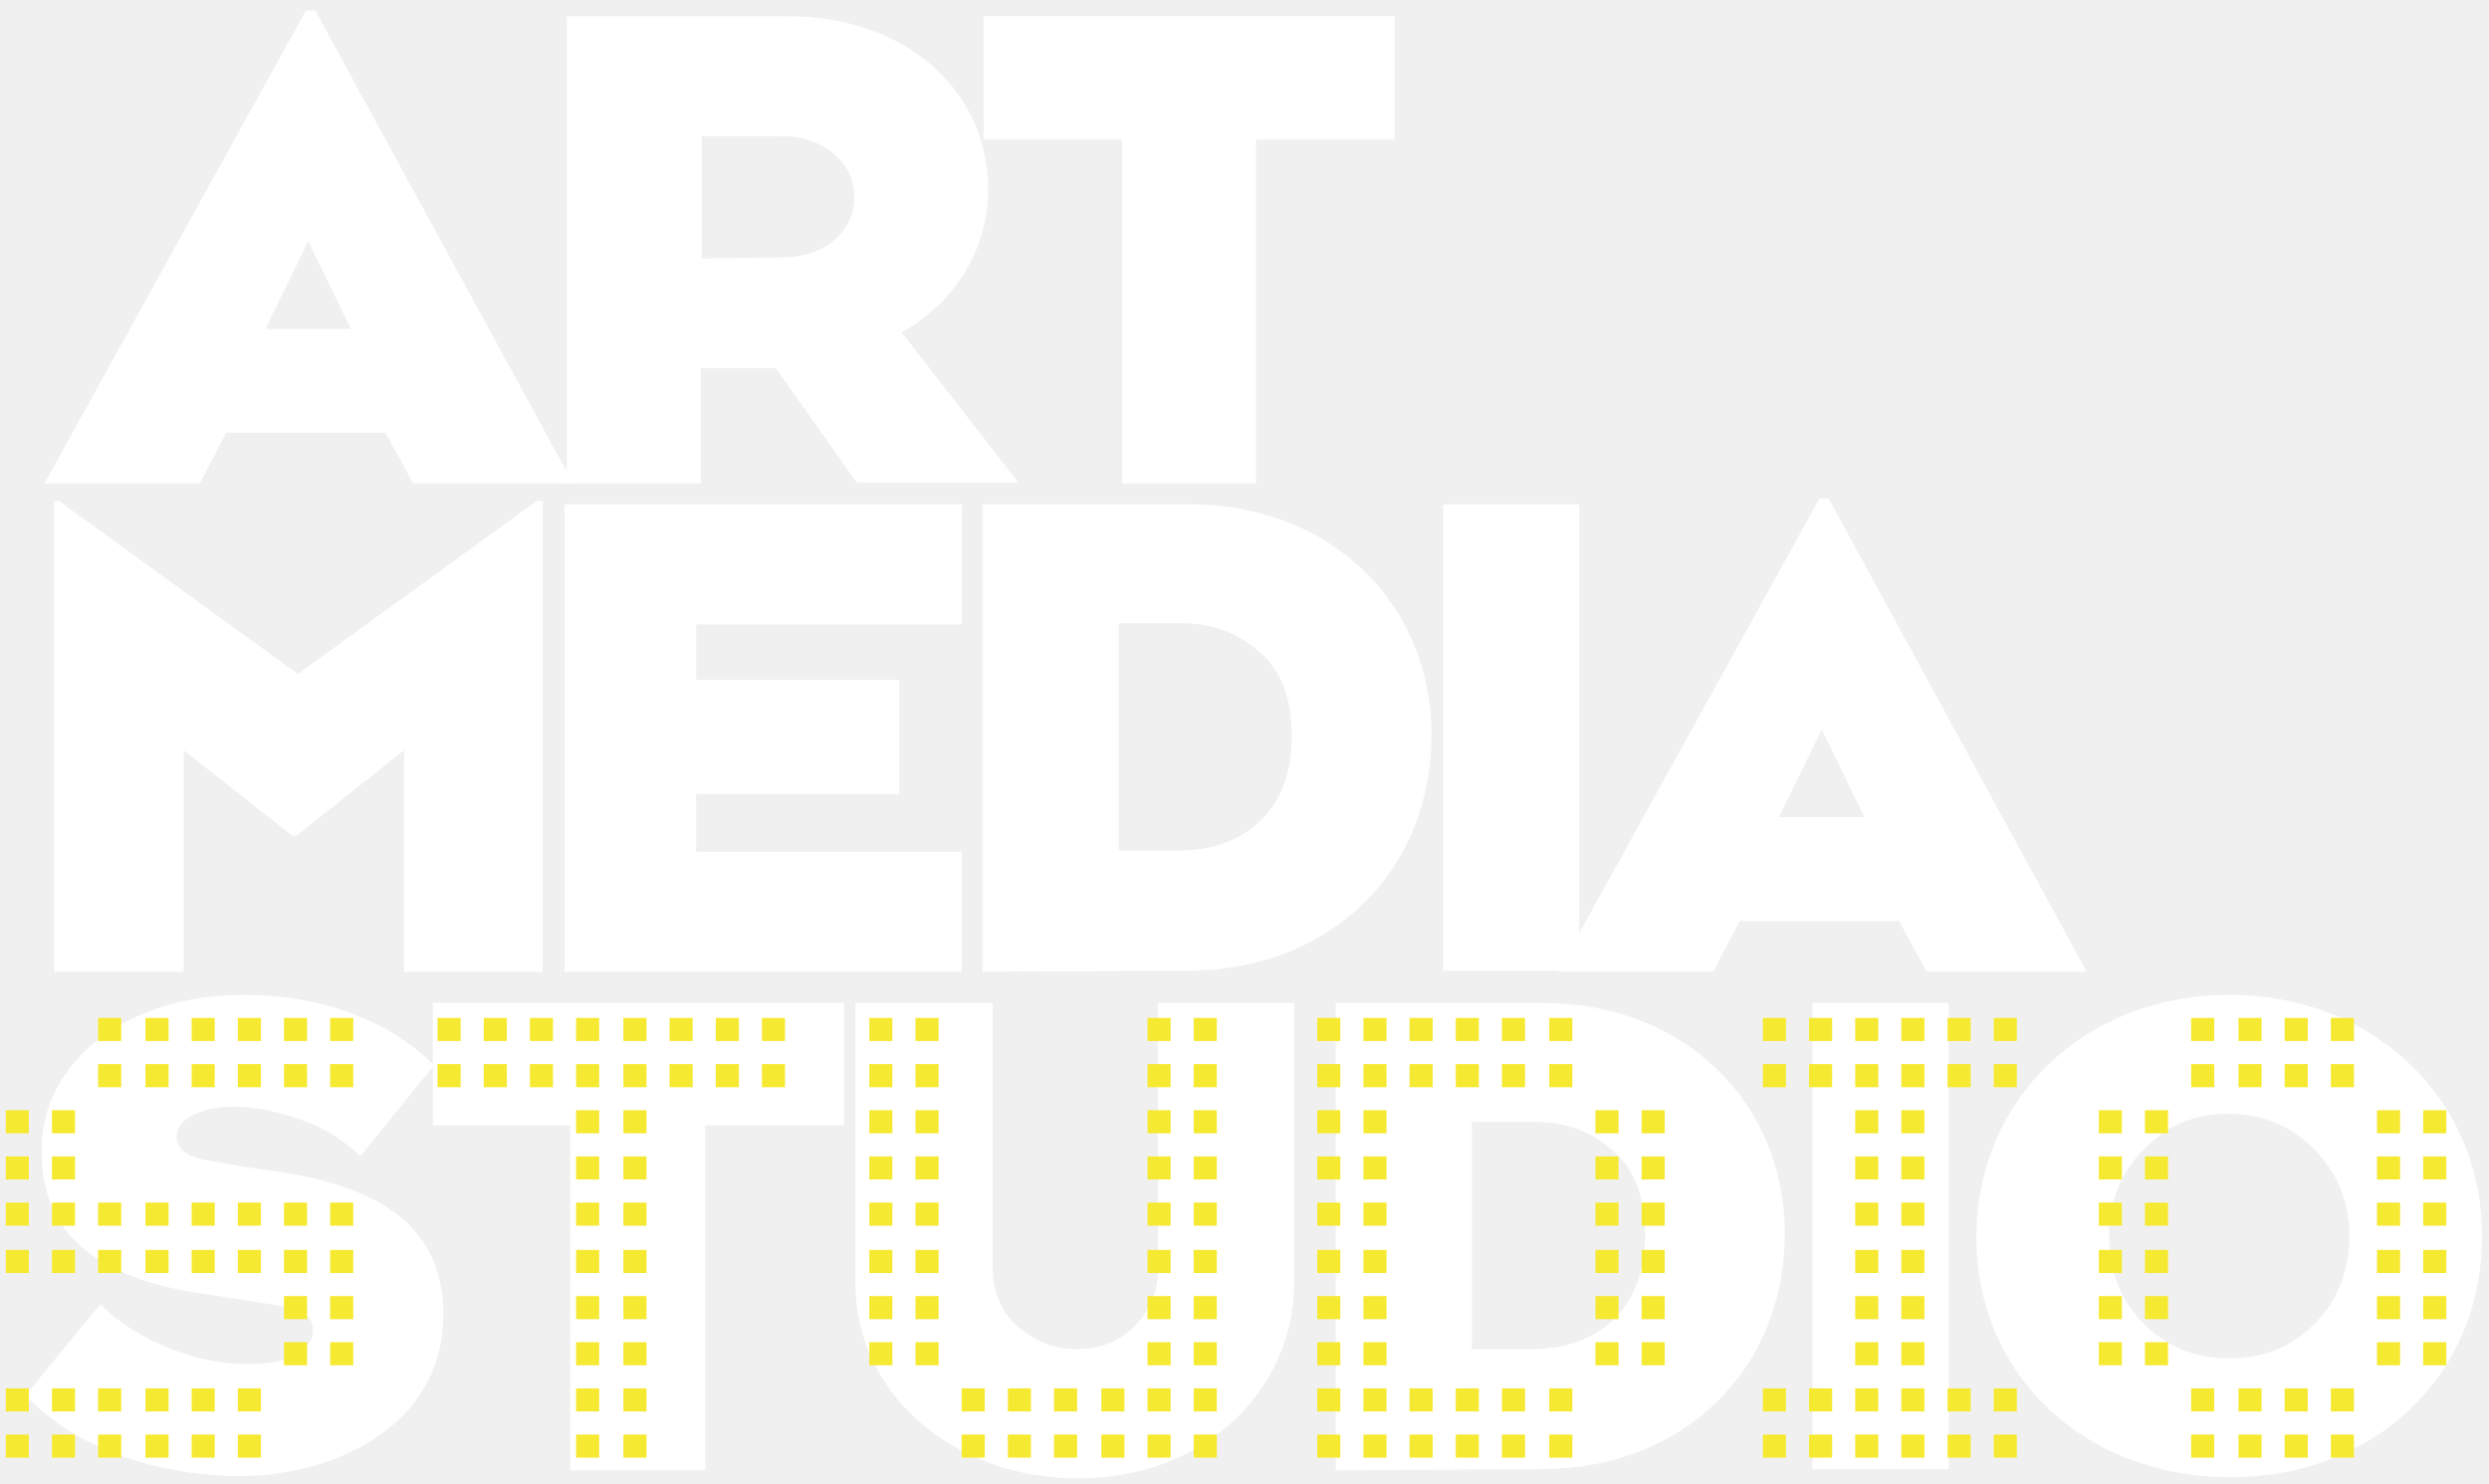
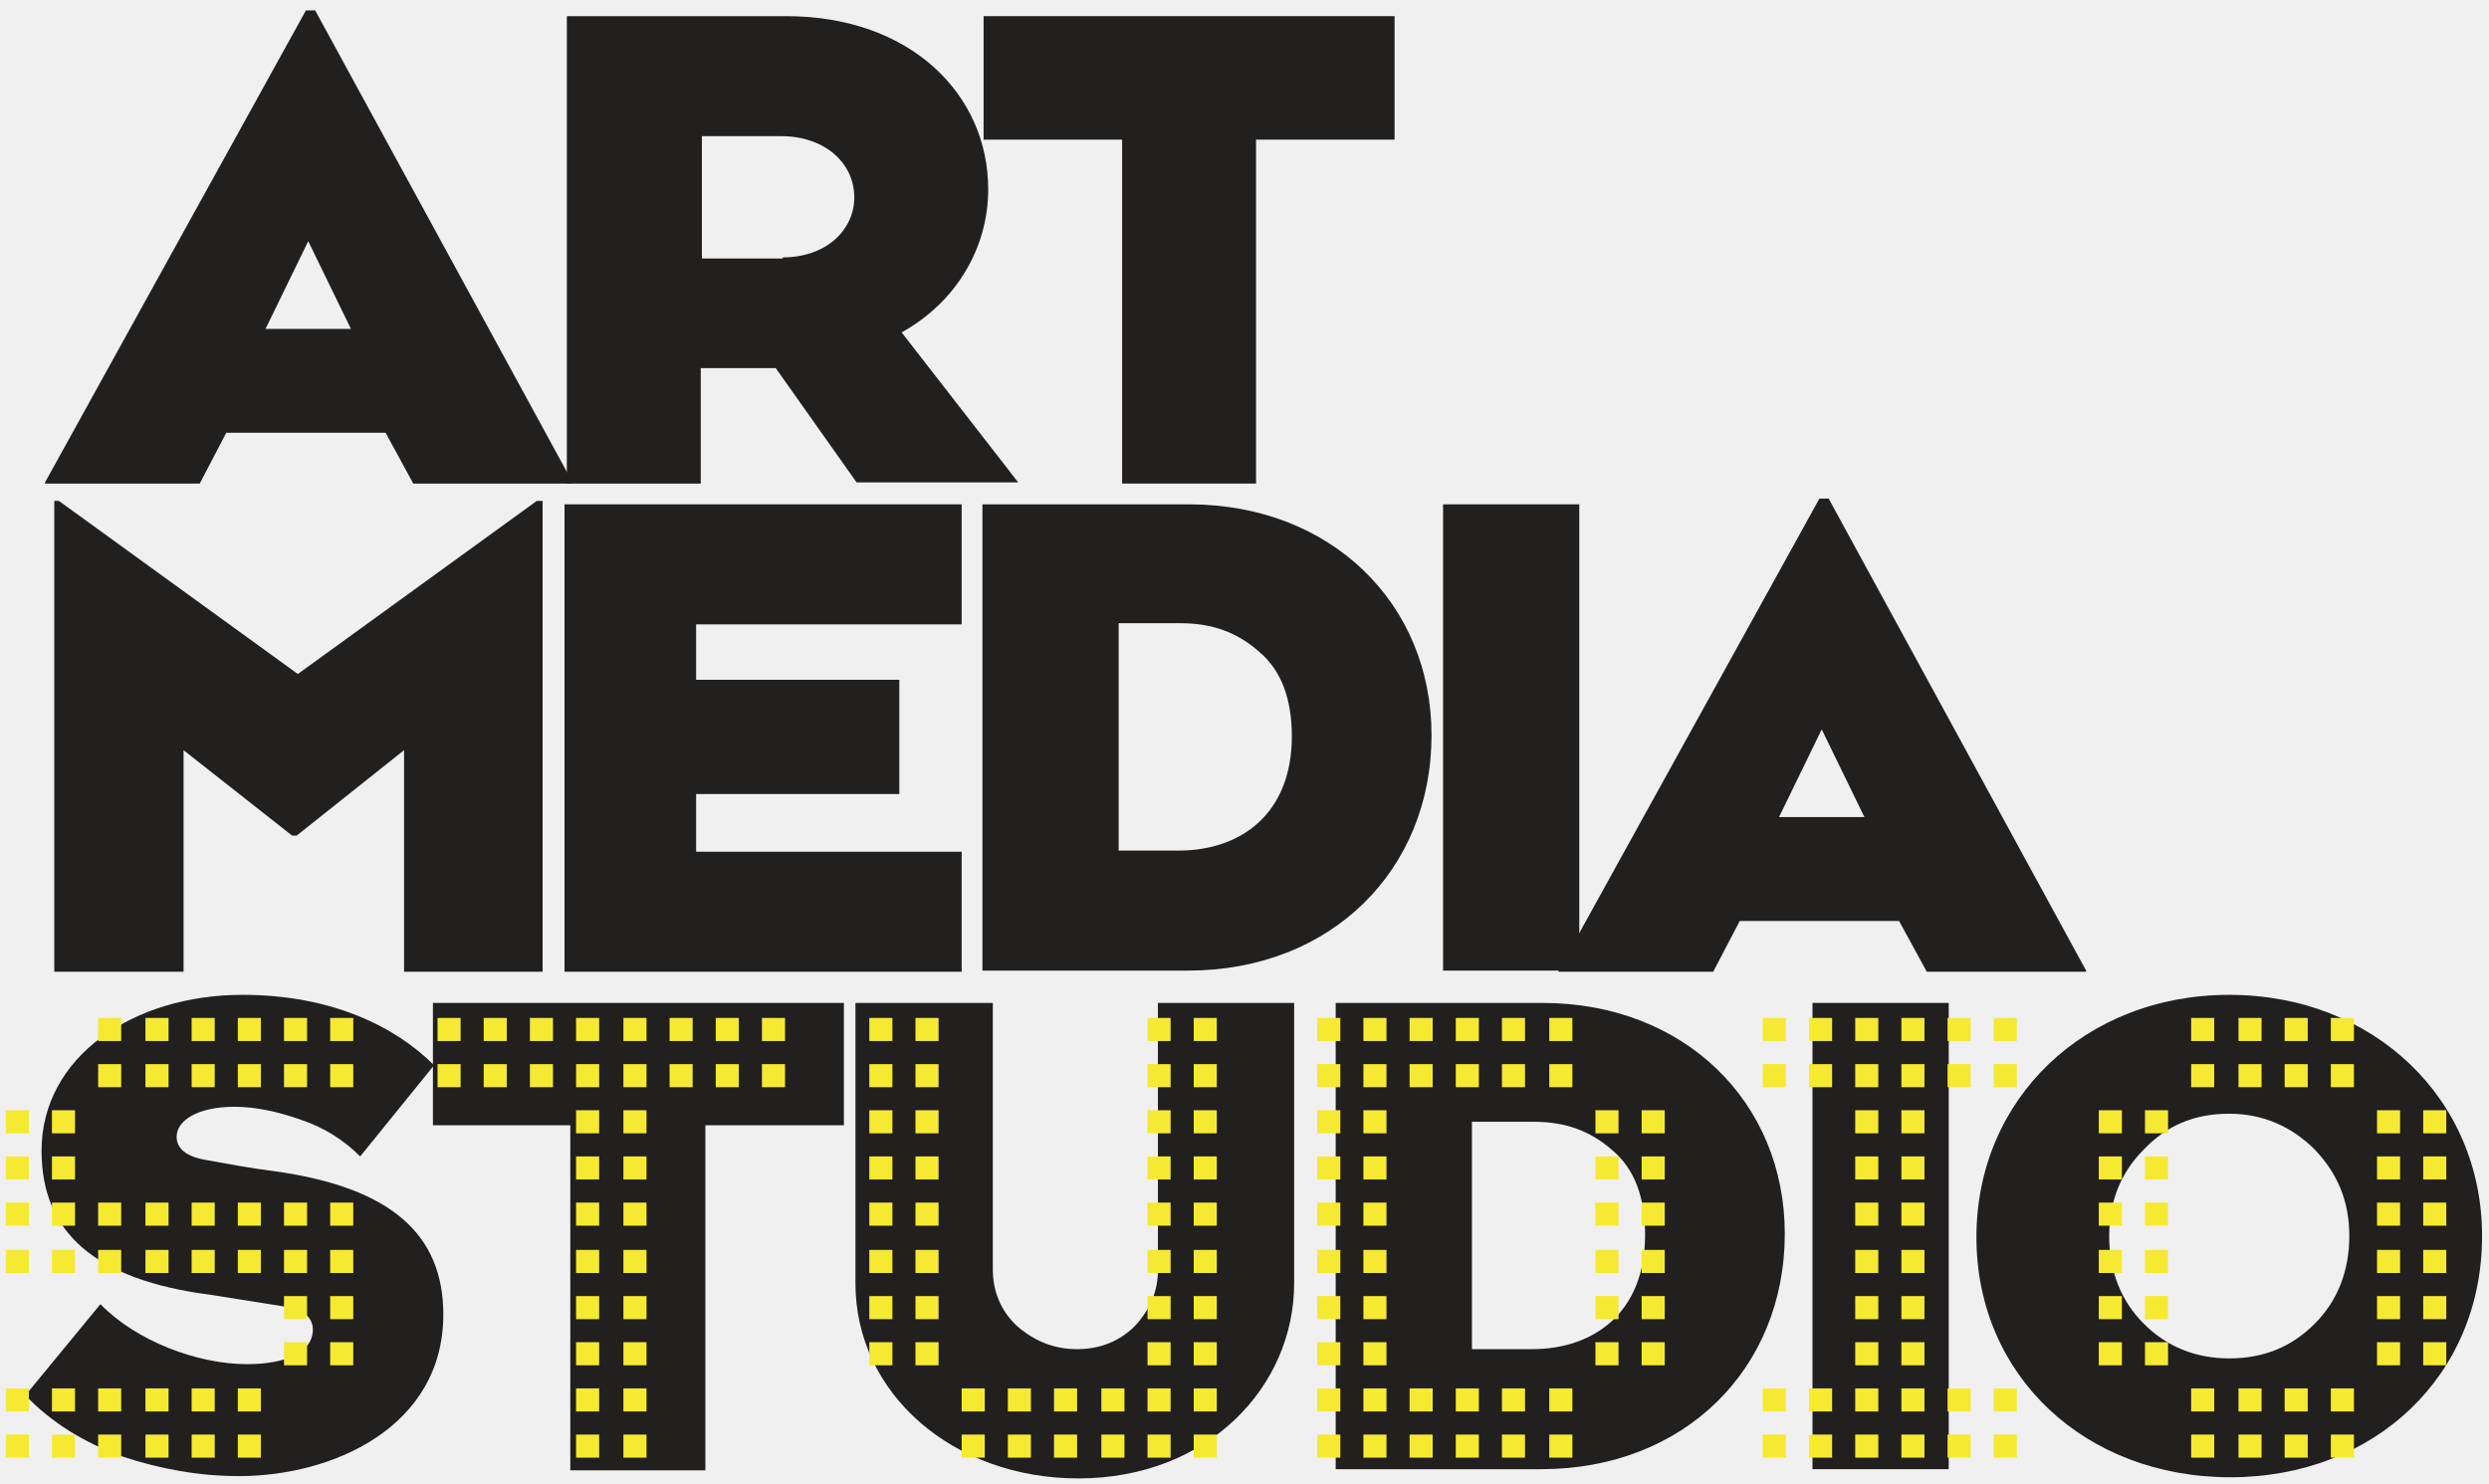
<svg xmlns="http://www.w3.org/2000/svg" xmlns:xlink="http://www.w3.org/1999/xlink" version="1.1" id="Layer_1" x="0px" y="0px" viewBox="0 0 215.6 128.5" style="enable-background:new 0 0 215.6 128.5;" xml:space="preserve">
  <style type="text/css">
- 	.st0{fill:#FFFFFF;}
+ 	.st0{fill:#221F1F;}
	.st1{clip-path:url(#SVGID_2_);fill:#F6E931;}
- 	.st2{clip-path:url(#SVGID_4_);fill:#F6E931;}
- 	.st3{clip-path:url(#SVGID_6_);fill:#F6E931;}
- 	.st4{clip-path:url(#SVGID_8_);fill:#F6E931;}
- 	.st5{clip-path:url(#SVGID_10_);fill:#F6E931;}
- 	.st6{clip-path:url(#SVGID_12_);fill:#F6E931;}
</style>
  <g>
    <path class="st0" d="M35.8,41.9l-2.4-4.4H19.6l-2.3,4.4H3.9v-0.1L26.5,0.9h0.8l22.3,40.9v0.1H35.8z M23,28.5h7.4l-3.7-7.6L23,28.5z   " />
-     <path class="st0" d="M60.7,32v9.9H49.1V1.4h19c10.8,0,17.5,6.8,17.5,15c0,5.1-2.8,9.8-7.5,12.4l10.1,13h-14l-7-9.9h-6.5V32z    M67.8,22.3c3.8,0,6.2-2.4,6.2-5.2c0-3-2.6-5.3-6.3-5.3h-6.9v10.6L67.8,22.3L67.8,22.3z" />
+     <path class="st0" d="M60.7,32v9.9H49.1V1.4h19c10.8,0,17.5,6.8,17.5,15c0,5.1-2.8,9.8-7.5,12.4l10.1,13H74.2l-7-9.9H60.7z    M67.8,22.3c3.8,0,6.2-2.4,6.2-5.2c0-3-2.6-5.3-6.3-5.3h-6.9v10.6H67.8z" />
    <polygon class="st0" points="108.8,41.9 97.2,41.9 97.2,12.1 85.2,12.1 85.2,1.4 120.8,1.4 120.8,12.1 108.8,12.1  " />
    <polygon class="st0" points="4.7,84.2 4.7,43.4 5.1,43.4 25.8,58.4 46.5,43.4 47,43.4 47,84.2 35,84.2 35,65 25.7,72.4 25.3,72.4    15.9,65 15.9,84.2  " />
    <polygon class="st0" points="48.9,84.2 48.9,43.7 83.3,43.7 83.3,54.1 60.3,54.1 60.3,58.9 77.9,58.9 77.9,68.8 60.3,68.8    60.3,73.8 83.3,73.8 83.3,84.2  " />
-     <path class="st0" d="M85.1,84.2V43.7H103c12.3,0,21,8.6,21,20c0,11.7-8.7,20.4-21.1,20.4L85.1,84.2L85.1,84.2z M96.9,73.7h5.2   c5.4,0,9.8-3.2,9.8-9.9c0-3.2-0.9-5.7-2.8-7.3c-1.9-1.7-4.1-2.5-6.8-2.5h-5.4C96.9,54,96.9,73.7,96.9,73.7z" />
+     <path class="st0" d="M85.1,84.2V43.7H103c12.3,0,21,8.6,21,20c0,11.7-8.7,20.4-21.1,20.4H85.1z M96.9,73.7h5.2   c5.4,0,9.8-3.2,9.8-9.9c0-3.2-0.9-5.7-2.8-7.3c-1.9-1.7-4.1-2.5-6.8-2.5h-5.4V73.7z" />
    <rect x="125" y="43.7" class="st0" width="11.8" height="40.4" />
-     <path class="st0" d="M166.9,84.2l-2.4-4.4h-13.8l-2.3,4.4H135v-0.1l22.6-40.9h0.8l22.3,40.9v0.1H166.9z M154.1,70.8h7.4l-3.7-7.6   L154.1,70.8z" />
-     <path class="st0" d="M8.7,113c3.1,3.2,8.4,5.2,12.7,5.2c3.3,0,5.7-1,5.7-3c0-1-0.8-1.8-2.5-2l-6.3-1c-10.1-1.3-14.7-5.4-14.7-12.5   c0-8.1,7.9-13.5,17.4-13.5c7.8,0,13.3,2.8,16.6,6.1l-6.4,7.9c-1.4-1.4-3.1-2.5-5.2-3.2c-2-0.7-3.9-1.1-5.7-1.1c-3.2,0-5,1.2-5,2.6   c0,1,0.8,1.7,2.5,2s3.7,0.7,6.1,1c9.9,1.4,14.5,5.4,14.5,12.4c0,9.7-9.5,14-17.7,14c-3.4,0-6.8-0.6-10.1-1.7   c-3.3-1.2-6.1-2.9-8.4-5.3L8.7,113z" />
+     <path class="st0" d="M166.9,84.2l-2.4-4.4h-13.8l-2.3,4.4h-13.4v-0.1l22.6-40.9h0.8l22.3,40.9v0.1H166.9z M154.1,70.8h7.4l-3.7-7.6   L154.1,70.8z" />
+     <path class="st0" d="M8.7,113c3.1,3.2,8.4,5.2,12.7,5.2c3.3,0,5.7-1,5.7-3c0-1-0.8-1.8-2.5-2l-6.3-1c-10.1-1.3-14.7-5.4-14.7-12.5   c0-8.1,7.9-13.5,17.4-13.5c7.8,0,13.3,2.8,16.6,6.1l-6.4,7.9c-1.4-1.4-3.1-2.5-5.2-3.2c-2-0.7-3.9-1.1-5.7-1.1c-3.2,0-5,1.2-5,2.6   c0,1,0.8,1.7,2.5,2c1.7,0.3,3.7,0.7,6.1,1c9.9,1.4,14.5,5.4,14.5,12.4c0,9.7-9.5,14-17.7,14c-3.4,0-6.8-0.6-10.1-1.7   c-3.3-1.2-6.1-2.9-8.4-5.3L8.7,113z" />
    <polygon class="st0" points="61.1,127.4 49.4,127.4 49.4,97.5 37.5,97.5 37.5,86.9 73.1,86.9 73.1,97.5 61.1,97.5  " />
-     <path class="st0" d="M74.3,86.9H86V110c0,1.9,0.7,3.6,2.1,4.9c1.5,1.3,3.2,2,5.2,2s3.7-0.7,5-2c1.3-1.4,2-3,2-4.8V86.9h11.8v24.3   c0,8.9-7.4,16.9-18.7,16.9c-10.8,0-19.3-7.3-19.3-16.9V86.9H74.3z" />
-     <path class="st0" d="M115.7,127.4V86.9h17.9c12.3,0,21,8.6,21,20c0,11.7-8.7,20.4-21.1,20.4L115.7,127.4L115.7,127.4z M127.5,116.9   h5.2c5.4,0,9.8-3.2,9.8-9.9c0-3.2-0.9-5.7-2.8-7.3c-1.9-1.7-4.1-2.5-6.8-2.5h-5.4C127.5,97.2,127.5,116.9,127.5,116.9z" />
+     <path class="st0" d="M74.3,86.9H86V110c0,1.9,0.7,3.6,2.1,4.9c1.5,1.3,3.2,2,5.2,2c2,0,3.7-0.7,5-2c1.3-1.4,2-3,2-4.8V86.9h11.8   v24.3c0,8.9-7.4,16.9-18.7,16.9c-10.8,0-19.3-7.3-19.3-16.9V86.9z" />
+     <path class="st0" d="M115.7,127.4V86.9h17.9c12.3,0,21,8.6,21,20c0,11.7-8.7,20.4-21.1,20.4H115.7z M127.5,116.9h5.2   c5.4,0,9.8-3.2,9.8-9.9c0-3.2-0.9-5.7-2.8-7.3c-1.9-1.7-4.1-2.5-6.8-2.5h-5.4V116.9z" />
    <rect x="157" y="86.9" class="st0" width="11.8" height="40.4" />
-     <path class="st0" d="M171.2,107.2c0-12,9.4-21,21.9-21s21.9,9,21.9,20.9c0,12.1-9.3,20.9-21.8,20.9   C180.6,128,171.2,119.2,171.2,107.2 M185.7,114.7c2,2,4.5,3,7.4,3c3,0,5.4-1,7.4-3s3-4.6,3-7.6s-1-5.4-3-7.5c-2-2-4.5-3.1-7.4-3.1   c-3,0-5.4,1-7.4,3.1c-2,2-3,4.5-3,7.5S183.7,112.7,185.7,114.7" />
+     <path class="st0" d="M171.2,107.2c0-12,9.4-21,21.9-21c12.5,0,21.9,9,21.9,20.9c0,12.1-9.3,20.9-21.8,20.9   C180.6,128,171.2,119.2,171.2,107.2 M185.7,114.7c2,2,4.5,3,7.4,3c3,0,5.4-1,7.4-3c2-2,3-4.6,3-7.6c0-3-1-5.4-3-7.5   c-2-2-4.5-3.1-7.4-3.1c-3,0-5.4,1-7.4,3.1c-2,2-3,4.5-3,7.5C182.7,110.1,183.7,112.7,185.7,114.7" />
    <g>
      <g>
-         <g>
-           <defs>
-             <rect id="SVGID_1_" x="0.5" y="88.2" width="211.4" height="38.2" />
-           </defs>
-           <clipPath id="SVGID_2_">
-             <use xlink:href="#SVGID_1_" style="overflow:visible;" />
-           </clipPath>
-           <path class="st1" d="M0.5,96.2h2v2h-2V96.2z M0.5,100.2h2v2h-2V100.2z M0.5,104.2h2v2h-2V104.2z M0.5,108.3h2v2h-2V108.3z       M0.5,120.3h2v2h-2V120.3z M0.5,124.3h2v2h-2V124.3z M4.5,96.2h2v2h-2V96.2z M4.5,100.2h2v2h-2V100.2z M4.5,104.2h2v2h-2V104.2z       M4.5,108.3h2v2h-2V108.3z M4.5,120.3h2v2h-2V120.3z M4.5,124.3h2v2h-2V124.3z M8.5,88.2h2v2h-2V88.2z M8.5,92.2h2v2h-2V92.2z       M8.5,104.2h2v2h-2V104.2z M8.5,108.3h2v2h-2V108.3z M8.5,120.3h2v2h-2V120.3z M8.5,124.3h2v2h-2V124.3z M12.6,88.2h2v2h-2V88.2      z M12.6,92.2h2v2h-2V92.2z M12.6,104.2h2v2h-2V104.2z M12.6,108.3h2v2h-2V108.3z M12.6,120.3h2v2h-2V120.3z M12.6,124.3h2v2h-2      V124.3z M16.6,88.2h2v2h-2V88.2z M16.6,92.2h2v2h-2V92.2z M16.6,104.2h2v2h-2V104.2z M16.6,108.3h2v2h-2V108.3z M16.6,120.3h2v2      h-2V120.3z M16.6,124.3h2v2h-2V124.3z M20.6,88.2h2v2h-2V88.2z M20.6,92.2h2v2h-2V92.2z M20.6,104.2h2v2h-2V104.2z M20.6,108.3      h2v2h-2V108.3z M20.6,120.3h2v2h-2V120.3z M20.6,124.3h2v2h-2V124.3z M24.6,88.2h2v2h-2V88.2z M24.6,92.2h2v2h-2V92.2z       M24.6,104.2h2v2h-2V104.2z M24.6,108.3h2v2h-2V108.3z M24.6,112.3h2v2h-2V112.3z M24.6,116.3h2v2h-2V116.3z M28.6,88.2h2v2h-2      V88.2z M28.6,92.2h2v2h-2V92.2z M28.6,104.2h2v2h-2V104.2z M28.6,108.3h2v2h-2V108.3z M28.6,112.3h2v2h-2V112.3z M28.6,116.3h2      v2h-2V116.3z" />
-         </g>
-         <g>
-           <defs>
-             <rect id="SVGID_3_" x="0.5" y="88.2" width="211.4" height="38.2" />
-           </defs>
-           <clipPath id="SVGID_4_">
-             <use xlink:href="#SVGID_3_" style="overflow:visible;" />
-           </clipPath>
-           <path class="st2" d="M37.9,88.2h2v2h-2V88.2z M37.9,92.2h2v2h-2V92.2z M41.9,88.2h2v2h-2V88.2z M41.9,92.2h2v2h-2V92.2z       M45.9,88.2h2v2h-2V88.2z M45.9,92.2h2v2h-2V92.2z M49.9,88.2h2v2h-2V88.2z M49.9,92.2h2v2h-2V92.2z M49.9,96.2h2v2h-2V96.2z       M49.9,100.2h2v2h-2V100.2z M49.9,104.2h2v2h-2V104.2z M49.9,108.3h2v2h-2V108.3z M49.9,112.3h2v2h-2V112.3z M49.9,116.3h2v2h-2      V116.3z M49.9,120.3h2v2h-2V120.3z M49.9,124.3h2v2h-2V124.3z M54,88.2h2v2h-2V88.2z M54,92.2h2v2h-2V92.2z M54,96.2h2v2h-2      V96.2z M54,100.2h2v2h-2V100.2z M54,104.2h2v2h-2V104.2z M54,108.3h2v2h-2V108.3z M54,112.3h2v2h-2V112.3z M54,116.3h2v2h-2      V116.3z M54,120.3h2v2h-2V120.3z M54,124.3h2v2h-2V124.3z M58,88.2h2v2h-2V88.2z M58,92.2h2v2h-2V92.2z M62,88.2h2v2h-2V88.2z       M62,92.2h2v2h-2V92.2z M66,88.2h2v2h-2V88.2z M66,92.2h2v2h-2V92.2z" />
-         </g>
-         <g>
-           <defs>
-             <rect id="SVGID_5_" x="0.5" y="88.2" width="211.4" height="38.2" />
-           </defs>
-           <clipPath id="SVGID_6_">
-             <use xlink:href="#SVGID_5_" style="overflow:visible;" />
-           </clipPath>
-           <path class="st3" d="M75.3,88.2h2v2h-2V88.2z M75.3,92.2h2v2h-2V92.2z M75.3,96.2h2v2h-2V96.2z M75.3,100.2h2v2h-2V100.2z       M75.3,104.2h2v2h-2V104.2z M75.3,108.3h2v2h-2V108.3z M75.3,112.3h2v2h-2V112.3z M75.3,116.3h2v2h-2V116.3z M79.3,88.2h2v2h-2      V88.2z M79.3,92.2h2v2h-2V92.2z M79.3,96.2h2v2h-2V96.2z M79.3,100.2h2v2h-2V100.2z M79.3,104.2h2v2h-2V104.2z M79.3,108.3h2v2      h-2V108.3z M79.3,112.3h2v2h-2V112.3z M79.3,116.3h2v2h-2V116.3z M83.3,120.3h2v2h-2V120.3z M83.3,124.3h2v2h-2V124.3z       M87.3,120.3h2v2h-2V120.3z M87.3,124.3h2v2h-2V124.3z M91.3,120.3h2v2h-2V120.3z M91.3,124.3h2v2h-2V124.3z M95.4,120.3h2v2h-2      V120.3z M95.4,124.3h2v2h-2V124.3z M99.4,88.2h2v2h-2V88.2z M99.4,92.2h2v2h-2V92.2z M99.4,96.2h2v2h-2V96.2z M99.4,100.2h2v2      h-2V100.2z M99.4,104.2h2v2h-2V104.2z M99.4,108.3h2v2h-2V108.3z M99.4,112.3h2v2h-2V112.3z M99.4,116.3h2v2h-2V116.3z       M99.4,120.3h2v2h-2V120.3z M99.4,124.3h2v2h-2V124.3z M103.4,88.2h2v2h-2V88.2z M103.4,92.2h2v2h-2V92.2z M103.4,96.2h2v2h-2      V96.2z M103.4,100.2h2v2h-2V100.2z M103.4,104.2h2v2h-2V104.2z M103.4,108.3h2v2h-2V108.3z M103.4,112.3h2v2h-2V112.3z       M103.4,116.3h2v2h-2V116.3z M103.4,120.3h2v2h-2V120.3z M103.4,124.3h2v2h-2V124.3z" />
-         </g>
-         <g>
-           <defs>
-             <rect id="SVGID_7_" x="0.5" y="88.2" width="211.4" height="38.2" />
-           </defs>
-           <clipPath id="SVGID_8_">
-             <use xlink:href="#SVGID_7_" style="overflow:visible;" />
-           </clipPath>
-           <path class="st4" d="M114.1,88.2h2v2h-2V88.2z M114.1,92.2h2v2h-2V92.2z M114.1,96.2h2v2h-2V96.2z M114.1,100.2h2v2h-2V100.2z       M114.1,104.2h2v2h-2V104.2z M114.1,108.3h2v2h-2V108.3z M114.1,112.3h2v2h-2V112.3z M114.1,116.3h2v2h-2V116.3z M114.1,120.3h2      v2h-2V120.3z M114.1,124.3h2v2h-2V124.3z M118.1,88.2h2v2h-2V88.2z M118.1,92.2h2v2h-2V92.2z M118.1,96.2h2v2h-2V96.2z       M118.1,100.2h2v2h-2V100.2z M118.1,104.2h2v2h-2V104.2z M118.1,108.3h2v2h-2V108.3z M118.1,112.3h2v2h-2V112.3z M118.1,116.3h2      v2h-2V116.3z M118.1,120.3h2v2h-2V120.3z M118.1,124.3h2v2h-2V124.3z M122.1,88.2h2v2h-2V88.2z M122.1,92.2h2v2h-2V92.2z       M122.1,120.3h2v2h-2V120.3z M122.1,124.3h2v2h-2V124.3z M126.1,88.2h2v2h-2C126.1,90.2,126.1,88.2,126.1,88.2z M126.1,92.2h2v2      h-2C126.1,94.2,126.1,92.2,126.1,92.2z M126.1,120.3h2v2h-2C126.1,122.3,126.1,120.3,126.1,120.3z M126.1,124.3h2v2h-2      C126.1,126.3,126.1,124.3,126.1,124.3z M130.1,88.2h2v2h-2V88.2z M130.1,92.2h2v2h-2V92.2z M130.1,120.3h2v2h-2V120.3z       M130.1,124.3h2v2h-2V124.3z M134.2,88.2h2v2h-2V88.2z M134.2,92.2h2v2h-2V92.2z M134.2,120.3h2v2h-2V120.3z M134.2,124.3h2v2      h-2V124.3z M138.2,96.2h2v2h-2V96.2z M138.2,100.2h2v2h-2V100.2z M138.2,104.2h2v2h-2V104.2z M138.2,108.3h2v2h-2V108.3z       M138.2,112.3h2v2h-2V112.3z M138.2,116.3h2v2h-2V116.3z M142.2,96.2h2v2h-2V96.2z M142.2,100.2h2v2h-2V100.2z M142.2,104.2h2v2      h-2V104.2z M142.2,108.3h2v2h-2V108.3z M142.2,112.3h2v2h-2V112.3z M142.2,116.3h2v2h-2V116.3z" />
-         </g>
-         <g>
-           <defs>
-             <rect id="SVGID_9_" x="0.5" y="88.2" width="211.4" height="38.2" />
-           </defs>
-           <clipPath id="SVGID_10_">
-             <use xlink:href="#SVGID_9_" style="overflow:visible;" />
-           </clipPath>
-           <path class="st5" d="M152.7,88.2h2v2h-2V88.2z M152.7,92.2h2v2h-2V92.2z M152.7,120.3h2v2h-2V120.3z M152.7,124.3h2v2h-2V124.3z       M156.7,88.2h2v2h-2V88.2z M156.7,92.2h2v2h-2V92.2z M156.7,120.3h2v2h-2V120.3z M156.7,124.3h2v2h-2V124.3z M160.7,88.2h2v2h-2      V88.2z M160.7,92.2h2v2h-2V92.2z M160.7,96.2h2v2h-2V96.2z M160.7,100.2h2v2h-2V100.2z M160.7,104.2h2v2h-2V104.2z M160.7,108.3      h2v2h-2V108.3z M160.7,112.3h2v2h-2V112.3z M160.7,116.3h2v2h-2V116.3z M160.7,120.3h2v2h-2V120.3z M160.7,124.3h2v2h-2V124.3z       M164.7,88.2h2v2h-2V88.2z M164.7,92.2h2v2h-2V92.2z M164.7,96.2h2v2h-2V96.2z M164.7,100.2h2v2h-2V100.2z M164.7,104.2h2v2h-2      V104.2z M164.7,108.3h2v2h-2V108.3z M164.7,112.3h2v2h-2V112.3z M164.7,116.3h2v2h-2V116.3z M164.7,120.3h2v2h-2V120.3z       M164.7,124.3h2v2h-2V124.3z M168.7,88.2h2v2h-2V88.2z M168.7,92.2h2v2h-2V92.2z M168.7,120.3h2v2h-2V120.3z M168.7,124.3h2v2      h-2V124.3z M172.7,88.2h2v2h-2V88.2z M172.7,92.2h2v2h-2V92.2z M172.7,120.3h2v2h-2V120.3z M172.7,124.3h2v2h-2V124.3z" />
-         </g>
-         <g>
-           <defs>
-             <rect id="SVGID_11_" x="0.5" y="88.2" width="211.4" height="38.2" />
-           </defs>
-           <clipPath id="SVGID_12_">
-             <use xlink:href="#SVGID_11_" style="overflow:visible;" />
-           </clipPath>
-           <path class="st6" d="M181.8,96.2h2v2h-2V96.2z M181.8,100.2h2v2h-2V100.2z M181.8,104.2h2v2h-2V104.2z M181.8,108.3h2v2h-2      V108.3z M181.8,112.3h2v2h-2V112.3z M181.8,116.3h2v2h-2V116.3z M185.8,96.2h2v2h-2V96.2z M185.8,100.2h2v2h-2V100.2z       M185.8,104.2h2v2h-2V104.2z M185.8,108.3h2v2h-2V108.3z M185.8,112.3h2v2h-2V112.3z M185.8,116.3h2v2h-2V116.3z M189.8,88.2h2      v2h-2V88.2z M189.8,92.2h2v2h-2V92.2z M189.8,120.3h2v2h-2V120.3z M189.8,124.3h2v2h-2V124.3z M193.9,88.2h2v2h-2V88.2z       M193.9,92.2h2v2h-2V92.2z M193.9,120.3h2v2h-2V120.3z M193.9,124.3h2v2h-2V124.3z M197.9,88.2h2v2h-2V88.2z M197.9,92.2h2v2h-2      V92.2z M197.9,120.3h2v2h-2V120.3z M197.9,124.3h2v2h-2V124.3z M201.9,88.2h2v2h-2V88.2z M201.9,92.2h2v2h-2V92.2z M201.9,120.3      h2v2h-2V120.3z M201.9,124.3h2v2h-2V124.3z M205.9,96.2h2v2h-2V96.2z M205.9,100.2h2v2h-2V100.2z M205.9,104.2h2v2h-2V104.2z       M205.9,108.3h2v2h-2V108.3z M205.9,112.3h2v2h-2V112.3z M205.9,116.3h2v2h-2V116.3z M209.9,96.2h2v2h-2V96.2z M209.9,100.2h2v2      h-2V100.2z M209.9,104.2h2v2h-2V104.2z M209.9,108.3h2v2h-2V108.3z M209.9,112.3h2v2h-2V112.3z M209.9,116.3h2v2h-2V116.3z" />
-         </g>
+         <defs>
+           <rect id="SVGID_1_" x="0.5" y="88.2" width="211.4" height="38.2" />
+         </defs>
+         <clipPath id="SVGID_2_">
+           <use xlink:href="#SVGID_1_" style="overflow:visible;" />
+         </clipPath>
+         <path class="st1" d="M0.5,96.2h2v2h-2V96.2z M0.5,100.2h2v2h-2V100.2z M0.5,104.2h2v2h-2V104.2z M0.5,108.3h2v2h-2V108.3z      M0.5,120.3h2v2h-2V120.3z M0.5,124.3h2v2h-2V124.3z M4.5,96.2h2v2h-2V96.2z M4.5,100.2h2v2h-2V100.2z M4.5,104.2h2v2h-2V104.2z      M4.5,108.3h2v2h-2V108.3z M4.5,120.3h2v2h-2V120.3z M4.5,124.3h2v2h-2V124.3z M8.5,88.2h2v2h-2V88.2z M8.5,92.2h2v2h-2V92.2z      M8.5,104.2h2v2h-2V104.2z M8.5,108.3h2v2h-2V108.3z M8.5,120.3h2v2h-2V120.3z M8.5,124.3h2v2h-2V124.3z M12.6,88.2h2v2h-2V88.2z      M12.6,92.2h2v2h-2V92.2z M12.6,104.2h2v2h-2V104.2z M12.6,108.3h2v2h-2V108.3z M12.6,120.3h2v2h-2V120.3z M12.6,124.3h2v2h-2     V124.3z M16.6,88.2h2v2h-2V88.2z M16.6,92.2h2v2h-2V92.2z M16.6,104.2h2v2h-2V104.2z M16.6,108.3h2v2h-2V108.3z M16.6,120.3h2v2     h-2V120.3z M16.6,124.3h2v2h-2V124.3z M20.6,88.2h2v2h-2V88.2z M20.6,92.2h2v2h-2V92.2z M20.6,104.2h2v2h-2V104.2z M20.6,108.3h2     v2h-2V108.3z M20.6,120.3h2v2h-2V120.3z M20.6,124.3h2v2h-2V124.3z M24.6,88.2h2v2h-2V88.2z M24.6,92.2h2v2h-2V92.2z M24.6,104.2     h2v2h-2V104.2z M24.6,108.3h2v2h-2V108.3z M24.6,112.3h2v2h-2V112.3z M24.6,116.3h2v2h-2V116.3z M28.6,88.2h2v2h-2V88.2z      M28.6,92.2h2v2h-2V92.2z M28.6,104.2h2v2h-2V104.2z M28.6,108.3h2v2h-2V108.3z M28.6,112.3h2v2h-2V112.3z M28.6,116.3h2v2h-2     V116.3z" />
+         <path class="st1" d="M37.9,88.2h2v2h-2V88.2z M37.9,92.2h2v2h-2V92.2z M41.9,88.2h2v2h-2V88.2z M41.9,92.2h2v2h-2V92.2z      M45.9,88.2h2v2h-2V88.2z M45.9,92.2h2v2h-2V92.2z M49.9,88.2h2v2h-2V88.2z M49.9,92.2h2v2h-2V92.2z M49.9,96.2h2v2h-2V96.2z      M49.9,100.2h2v2h-2V100.2z M49.9,104.2h2v2h-2V104.2z M49.9,108.3h2v2h-2V108.3z M49.9,112.3h2v2h-2V112.3z M49.9,116.3h2v2h-2     V116.3z M49.9,120.3h2v2h-2V120.3z M49.9,124.3h2v2h-2V124.3z M54,88.2h2v2h-2V88.2z M54,92.2h2v2h-2V92.2z M54,96.2h2v2h-2V96.2     z M54,100.2h2v2h-2V100.2z M54,104.2h2v2h-2V104.2z M54,108.3h2v2h-2V108.3z M54,112.3h2v2h-2V112.3z M54,116.3h2v2h-2V116.3z      M54,120.3h2v2h-2V120.3z M54,124.3h2v2h-2V124.3z M58,88.2h2v2h-2V88.2z M58,92.2h2v2h-2V92.2z M62,88.2h2v2h-2V88.2z M62,92.2     h2v2h-2V92.2z M66,88.2h2v2h-2V88.2z M66,92.2h2v2h-2V92.2z" />
+         <path class="st1" d="M75.3,88.2h2v2h-2V88.2z M75.3,92.2h2v2h-2V92.2z M75.3,96.2h2v2h-2V96.2z M75.3,100.2h2v2h-2V100.2z      M75.3,104.2h2v2h-2V104.2z M75.3,108.3h2v2h-2V108.3z M75.3,112.3h2v2h-2V112.3z M75.3,116.3h2v2h-2V116.3z M79.3,88.2h2v2h-2     V88.2z M79.3,92.2h2v2h-2V92.2z M79.3,96.2h2v2h-2V96.2z M79.3,100.2h2v2h-2V100.2z M79.3,104.2h2v2h-2V104.2z M79.3,108.3h2v2     h-2V108.3z M79.3,112.3h2v2h-2V112.3z M79.3,116.3h2v2h-2V116.3z M83.3,120.3h2v2h-2V120.3z M83.3,124.3h2v2h-2V124.3z      M87.3,120.3h2v2h-2V120.3z M87.3,124.3h2v2h-2V124.3z M91.3,120.3h2v2h-2V120.3z M91.3,124.3h2v2h-2V124.3z M95.4,120.3h2v2h-2     V120.3z M95.4,124.3h2v2h-2V124.3z M99.4,88.2h2v2h-2V88.2z M99.4,92.2h2v2h-2V92.2z M99.4,96.2h2v2h-2V96.2z M99.4,100.2h2v2h-2     V100.2z M99.4,104.2h2v2h-2V104.2z M99.4,108.3h2v2h-2V108.3z M99.4,112.3h2v2h-2V112.3z M99.4,116.3h2v2h-2V116.3z M99.4,120.3     h2v2h-2V120.3z M99.4,124.3h2v2h-2V124.3z M103.4,88.2h2v2h-2V88.2z M103.4,92.2h2v2h-2V92.2z M103.4,96.2h2v2h-2V96.2z      M103.4,100.2h2v2h-2V100.2z M103.4,104.2h2v2h-2V104.2z M103.4,108.3h2v2h-2V108.3z M103.4,112.3h2v2h-2V112.3z M103.4,116.3h2     v2h-2V116.3z M103.4,120.3h2v2h-2V120.3z M103.4,124.3h2v2h-2V124.3z" />
+         <path class="st1" d="M114.1,88.2h2v2h-2V88.2z M114.1,92.2h2v2h-2V92.2z M114.1,96.2h2v2h-2V96.2z M114.1,100.2h2v2h-2V100.2z      M114.1,104.2h2v2h-2V104.2z M114.1,108.3h2v2h-2V108.3z M114.1,112.3h2v2h-2V112.3z M114.1,116.3h2v2h-2V116.3z M114.1,120.3h2     v2h-2V120.3z M114.1,124.3h2v2h-2V124.3z M118.1,88.2h2v2h-2V88.2z M118.1,92.2h2v2h-2V92.2z M118.1,96.2h2v2h-2V96.2z      M118.1,100.2h2v2h-2V100.2z M118.1,104.2h2v2h-2V104.2z M118.1,108.3h2v2h-2V108.3z M118.1,112.3h2v2h-2V112.3z M118.1,116.3h2     v2h-2V116.3z M118.1,120.3h2v2h-2V120.3z M118.1,124.3h2v2h-2V124.3z M122.1,88.2h2v2h-2V88.2z M122.1,92.2h2v2h-2V92.2z      M122.1,120.3h2v2h-2V120.3z M122.1,124.3h2v2h-2V124.3z M126.1,88.2h2v2h-2V88.2z M126.1,92.2h2v2h-2V92.2z M126.1,120.3h2v2h-2     V120.3z M126.1,124.3h2v2h-2V124.3z M130.1,88.2h2v2h-2V88.2z M130.1,92.2h2v2h-2V92.2z M130.1,120.3h2v2h-2V120.3z M130.1,124.3     h2v2h-2V124.3z M134.2,88.2h2v2h-2V88.2z M134.2,92.2h2v2h-2V92.2z M134.2,120.3h2v2h-2V120.3z M134.2,124.3h2v2h-2V124.3z      M138.2,96.2h2v2h-2V96.2z M138.2,100.2h2v2h-2V100.2z M138.2,104.2h2v2h-2V104.2z M138.2,108.3h2v2h-2V108.3z M138.2,112.3h2v2     h-2V112.3z M138.2,116.3h2v2h-2V116.3z M142.2,96.2h2v2h-2V96.2z M142.2,100.2h2v2h-2V100.2z M142.2,104.2h2v2h-2V104.2z      M142.2,108.3h2v2h-2V108.3z M142.2,112.3h2v2h-2V112.3z M142.2,116.3h2v2h-2V116.3z" />
+         <path class="st1" d="M152.7,88.2h2v2h-2V88.2z M152.7,92.2h2v2h-2V92.2z M152.7,120.3h2v2h-2V120.3z M152.7,124.3h2v2h-2V124.3z      M156.7,88.2h2v2h-2V88.2z M156.7,92.2h2v2h-2V92.2z M156.7,120.3h2v2h-2V120.3z M156.7,124.3h2v2h-2V124.3z M160.7,88.2h2v2h-2     V88.2z M160.7,92.2h2v2h-2V92.2z M160.7,96.2h2v2h-2V96.2z M160.7,100.2h2v2h-2V100.2z M160.7,104.2h2v2h-2V104.2z M160.7,108.3     h2v2h-2V108.3z M160.7,112.3h2v2h-2V112.3z M160.7,116.3h2v2h-2V116.3z M160.7,120.3h2v2h-2V120.3z M160.7,124.3h2v2h-2V124.3z      M164.7,88.2h2v2h-2V88.2z M164.7,92.2h2v2h-2V92.2z M164.7,96.2h2v2h-2V96.2z M164.7,100.2h2v2h-2V100.2z M164.7,104.2h2v2h-2     V104.2z M164.7,108.3h2v2h-2V108.3z M164.7,112.3h2v2h-2V112.3z M164.7,116.3h2v2h-2V116.3z M164.7,120.3h2v2h-2V120.3z      M164.7,124.3h2v2h-2V124.3z M168.7,88.2h2v2h-2V88.2z M168.7,92.2h2v2h-2V92.2z M168.7,120.3h2v2h-2V120.3z M168.7,124.3h2v2h-2     V124.3z M172.7,88.2h2v2h-2V88.2z M172.7,92.2h2v2h-2V92.2z M172.7,120.3h2v2h-2V120.3z M172.7,124.3h2v2h-2V124.3z" />
+         <path class="st1" d="M181.8,96.2h2v2h-2V96.2z M181.8,100.2h2v2h-2V100.2z M181.8,104.2h2v2h-2V104.2z M181.8,108.3h2v2h-2V108.3     z M181.8,112.3h2v2h-2V112.3z M181.8,116.3h2v2h-2V116.3z M185.8,96.2h2v2h-2V96.2z M185.8,100.2h2v2h-2V100.2z M185.8,104.2h2v2     h-2V104.2z M185.8,108.3h2v2h-2V108.3z M185.8,112.3h2v2h-2V112.3z M185.8,116.3h2v2h-2V116.3z M189.8,88.2h2v2h-2V88.2z      M189.8,92.2h2v2h-2V92.2z M189.8,120.3h2v2h-2V120.3z M189.8,124.3h2v2h-2V124.3z M193.9,88.2h2v2h-2V88.2z M193.9,92.2h2v2h-2     V92.2z M193.9,120.3h2v2h-2V120.3z M193.9,124.3h2v2h-2V124.3z M197.9,88.2h2v2h-2V88.2z M197.9,92.2h2v2h-2V92.2z M197.9,120.3     h2v2h-2V120.3z M197.9,124.3h2v2h-2V124.3z M201.9,88.2h2v2h-2V88.2z M201.9,92.2h2v2h-2V92.2z M201.9,120.3h2v2h-2V120.3z      M201.9,124.3h2v2h-2V124.3z M205.9,96.2h2v2h-2V96.2z M205.9,100.2h2v2h-2V100.2z M205.9,104.2h2v2h-2V104.2z M205.9,108.3h2v2     h-2V108.3z M205.9,112.3h2v2h-2V112.3z M205.9,116.3h2v2h-2V116.3z M209.9,96.2h2v2h-2V96.2z M209.9,100.2h2v2h-2V100.2z      M209.9,104.2h2v2h-2V104.2z M209.9,108.3h2v2h-2V108.3z M209.9,112.3h2v2h-2V112.3z M209.9,116.3h2v2h-2V116.3z" />
      </g>
    </g>
  </g>
</svg>
